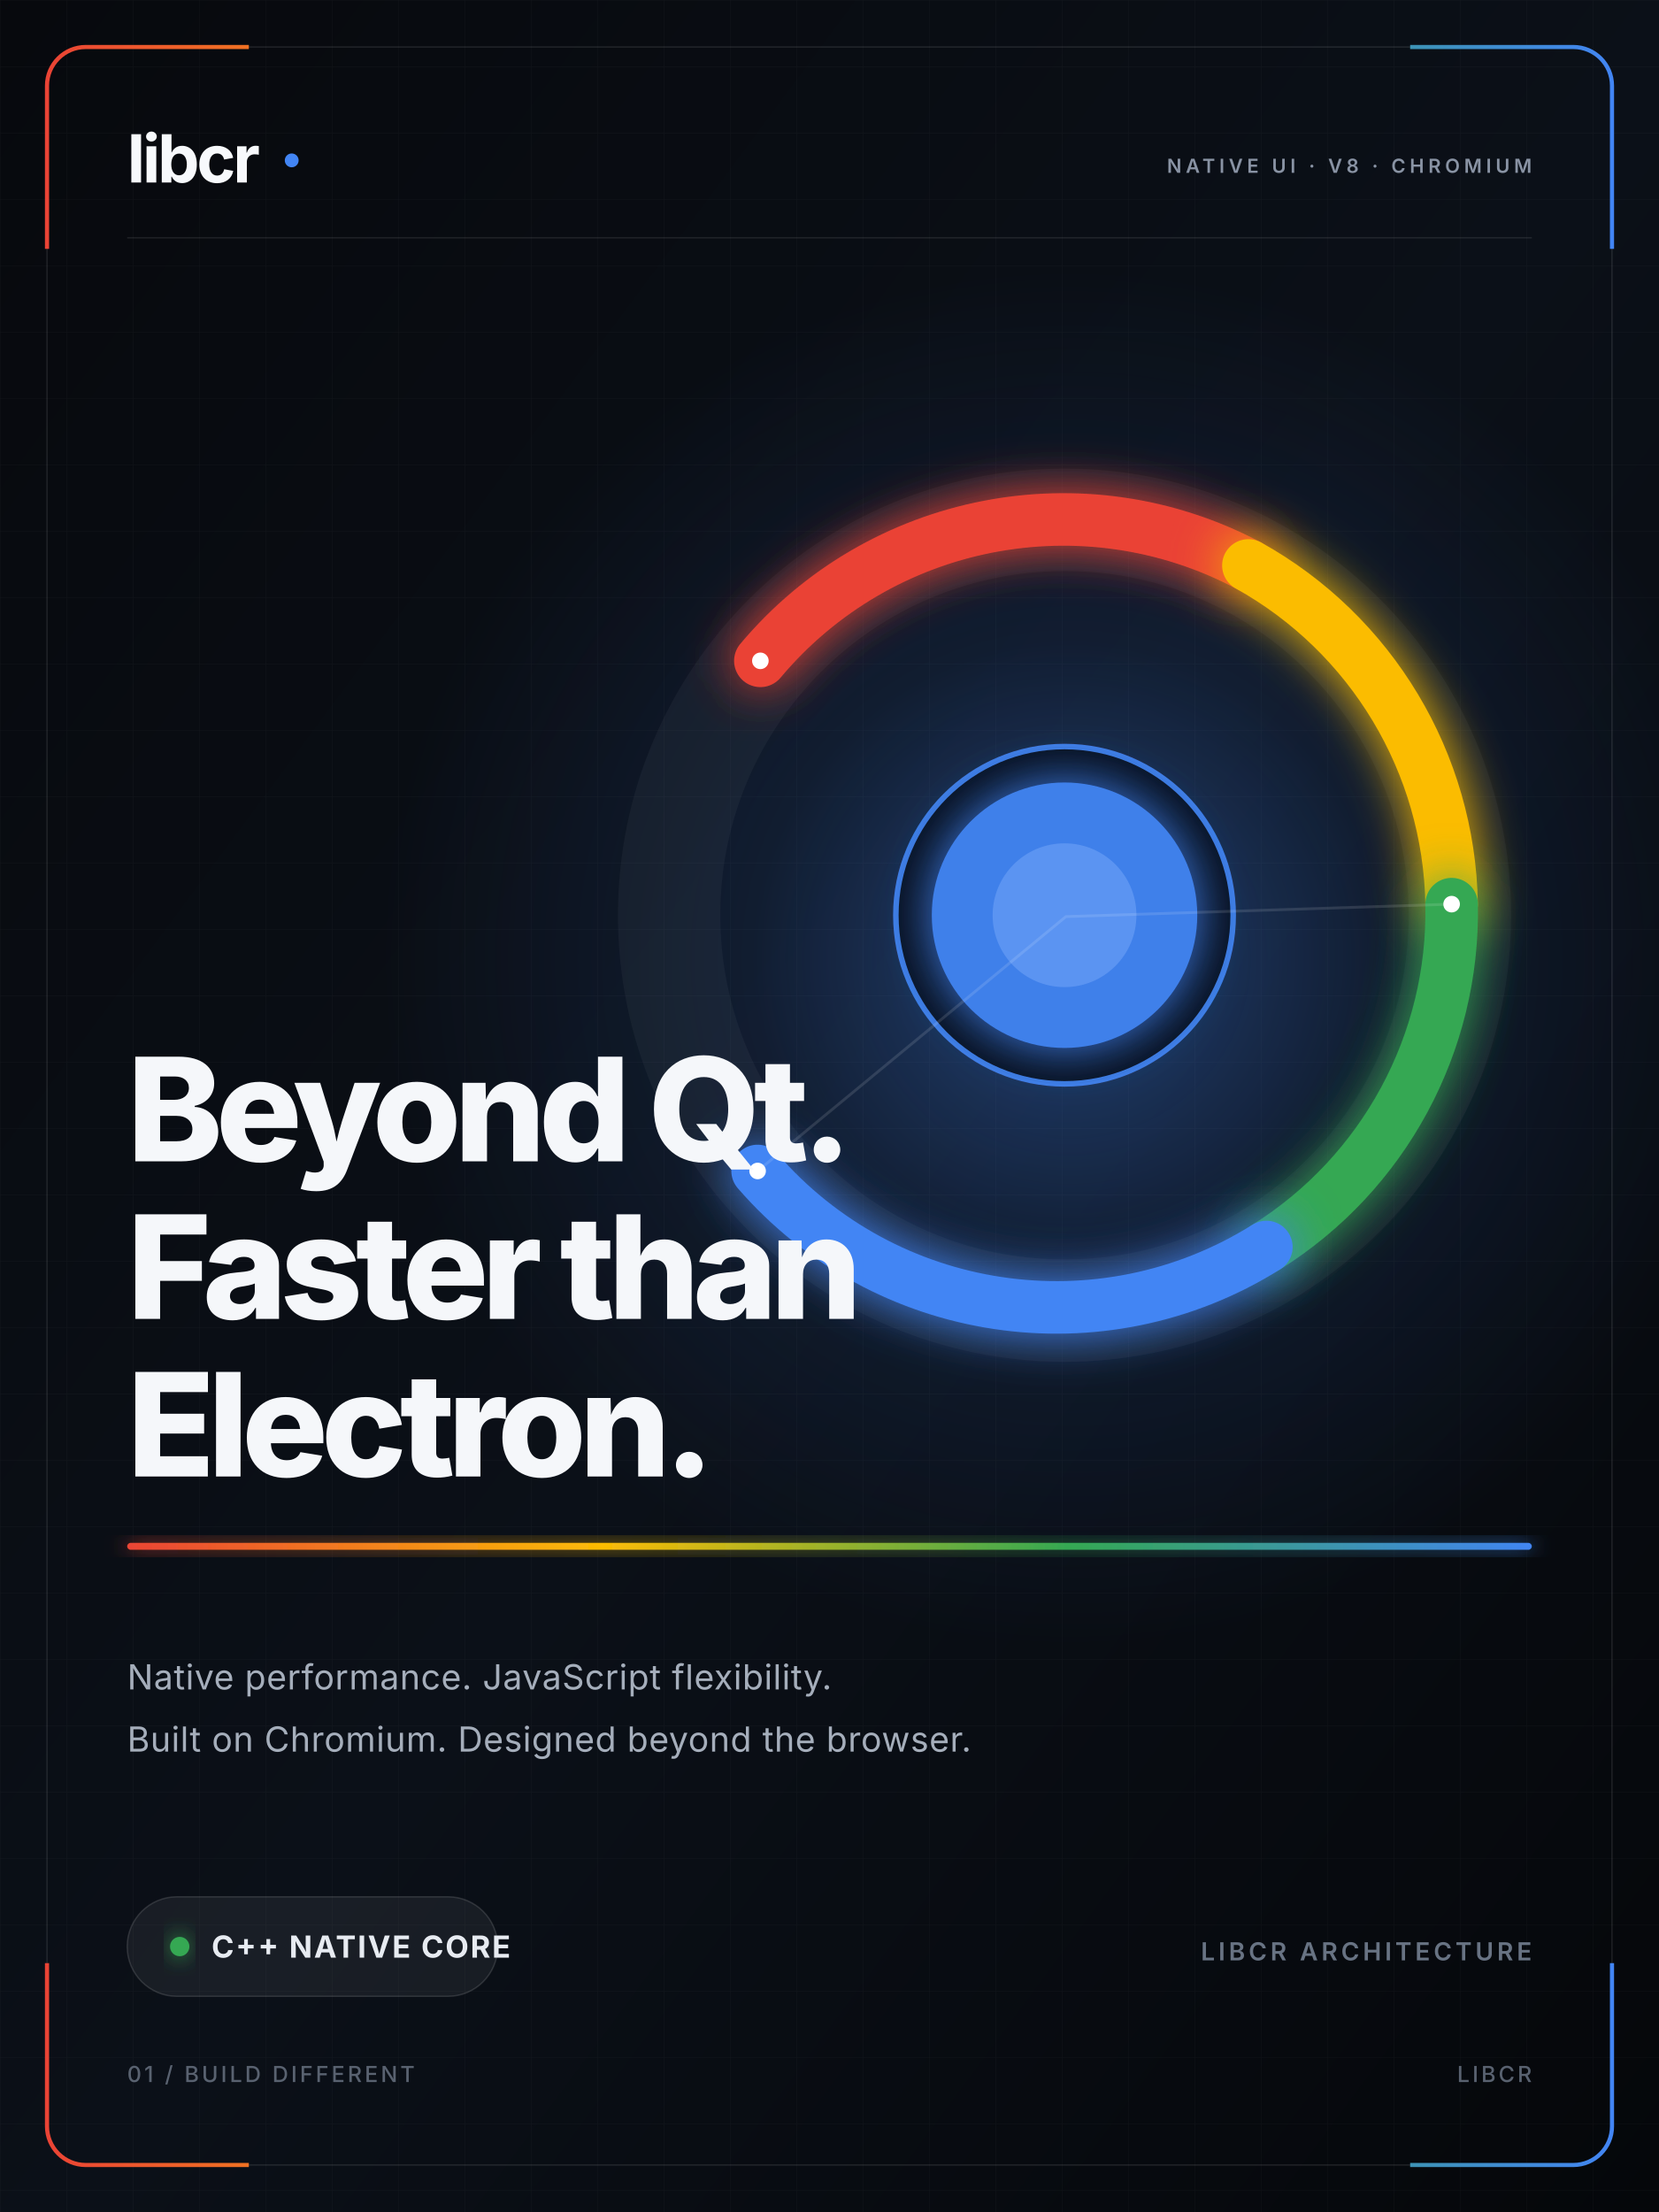
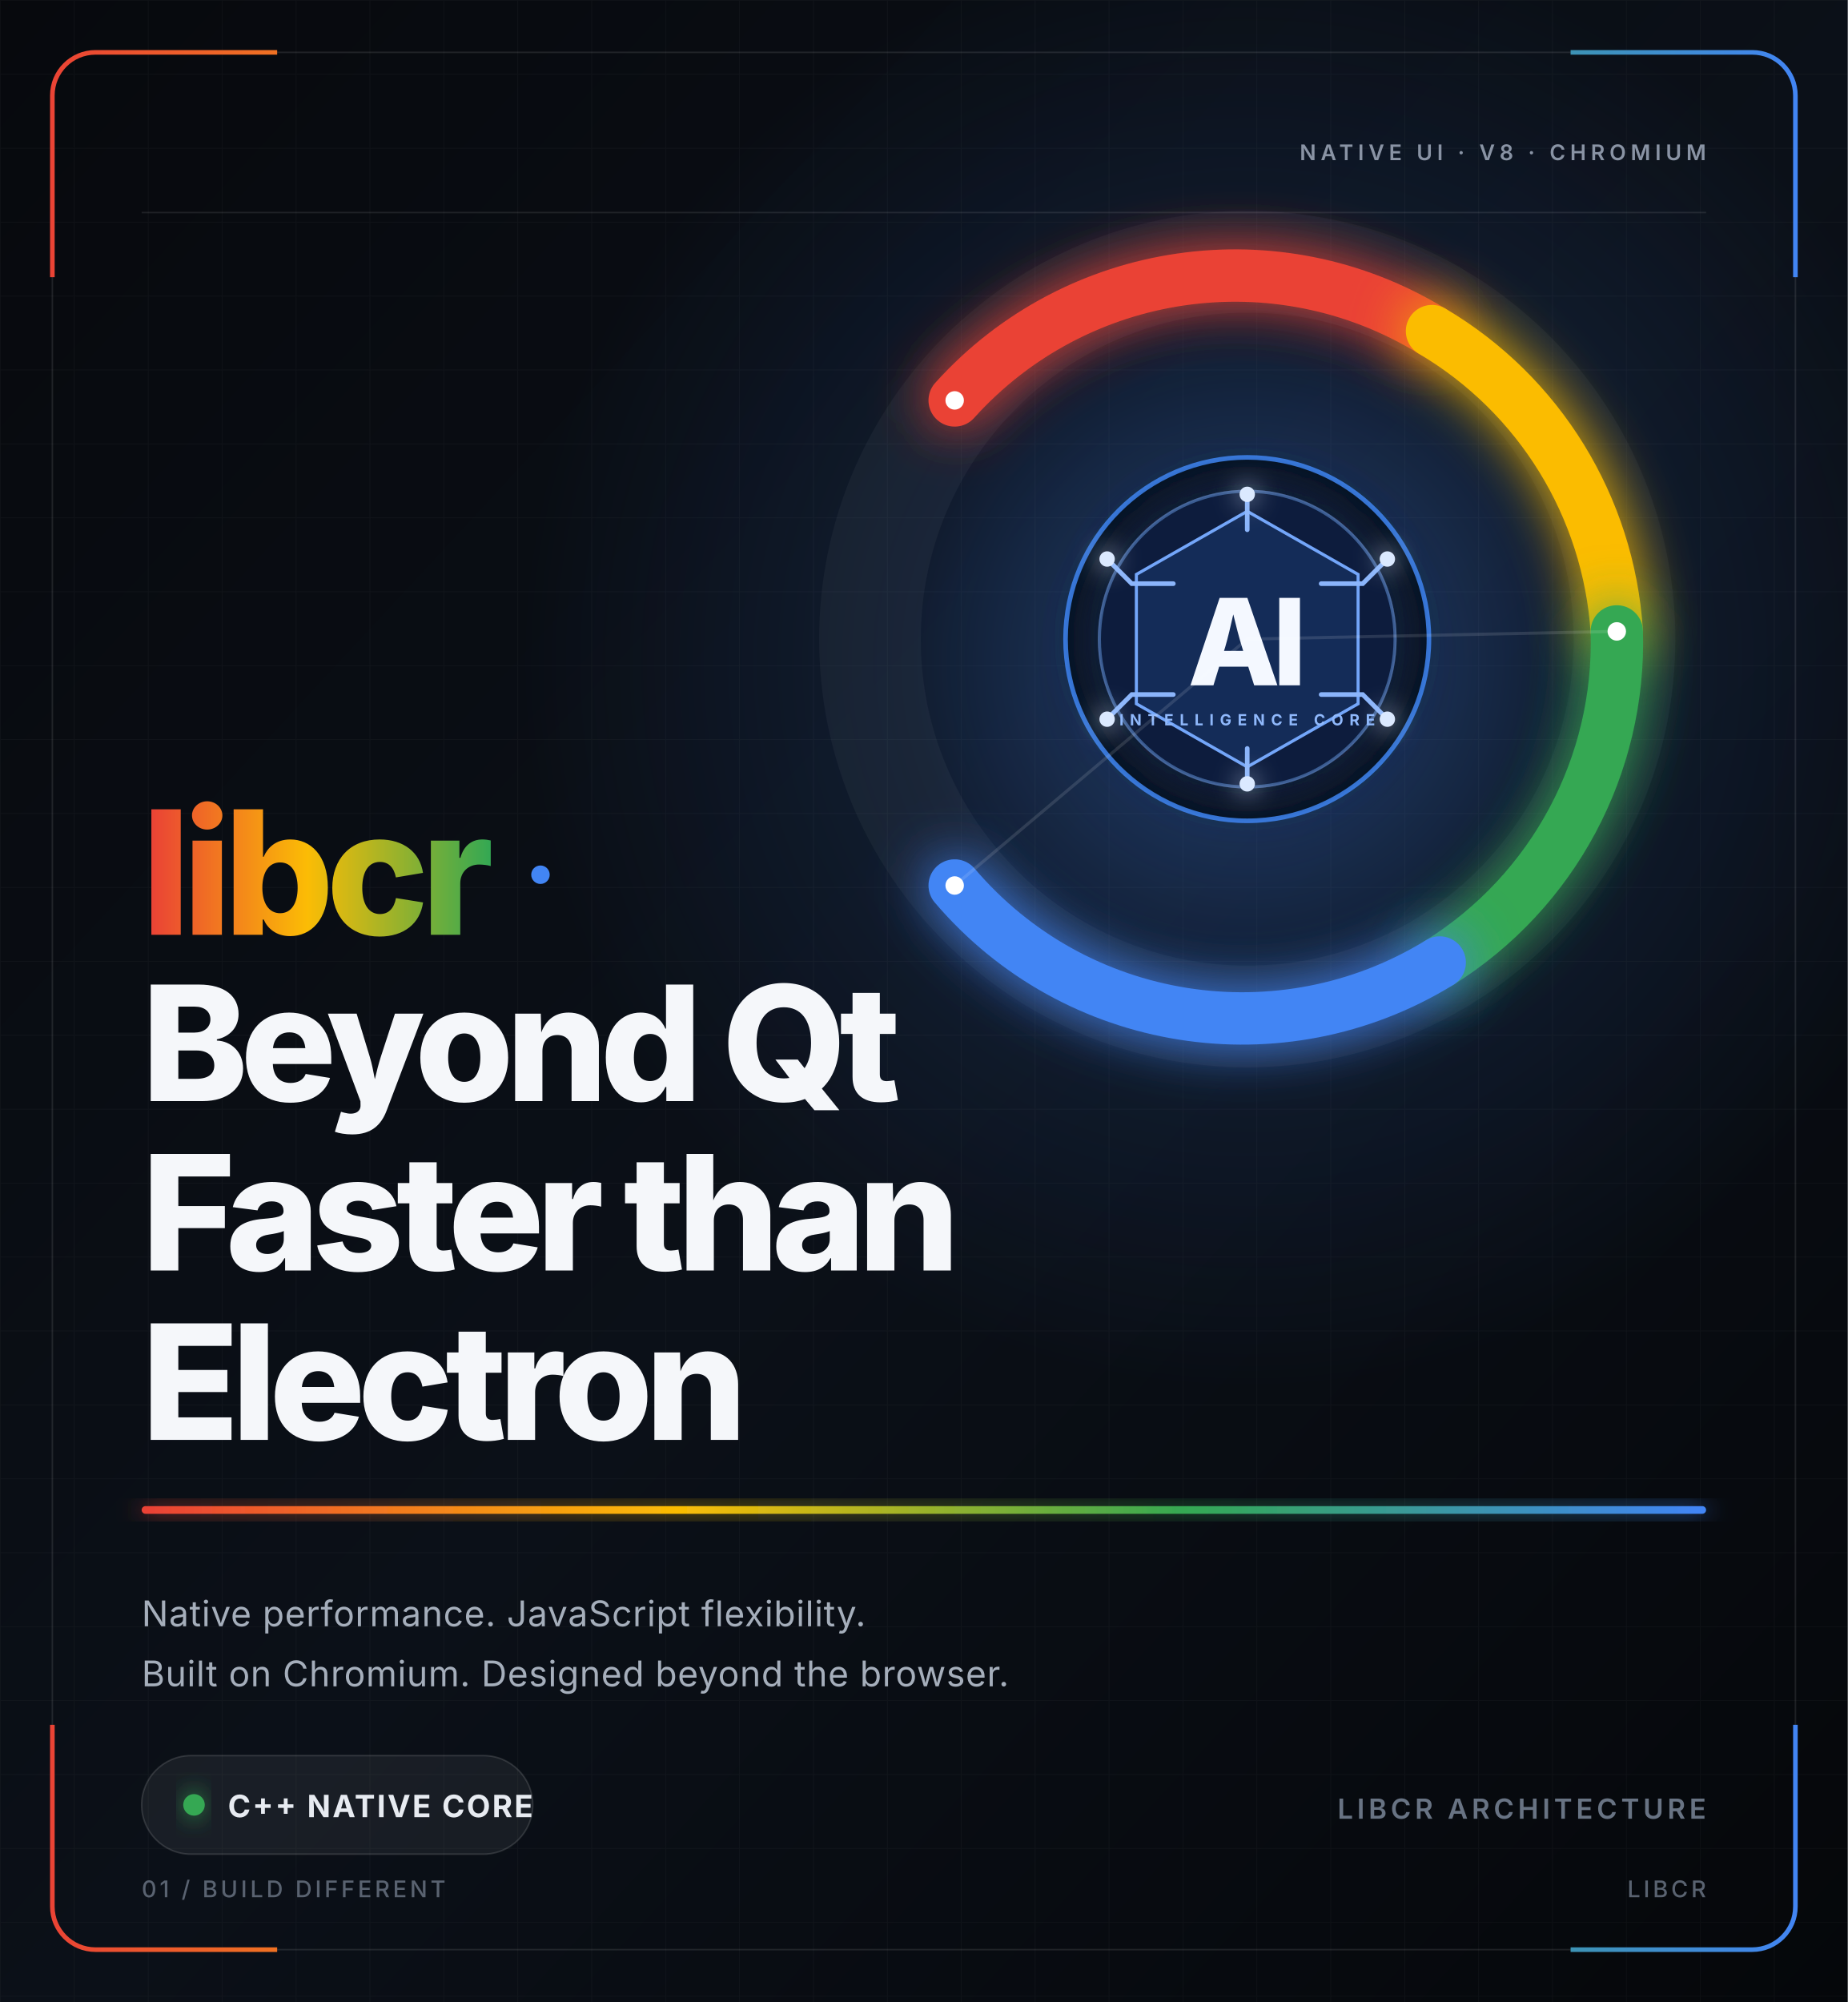
- <svg xmlns="http://www.w3.org/2000/svg" width="1200" height="1600" viewBox="0 0 1200 1600" role="img" aria-labelledby="title desc">
+ <svg xmlns="http://www.w3.org/2000/svg" width="1200" height="1300" viewBox="0 0 1200 1300" role="img" aria-labelledby="title desc">
  <defs>
    <linearGradient id="bg" x1="0" y1="0" x2="1" y2="1">
      <stop offset="0" stop-color="#07090d" />
      <stop offset="0.52" stop-color="#0b1018" />
      <stop offset="1" stop-color="#05070a" />
    </linearGradient>
    <radialGradient id="blueGlow" cx="50%" cy="50%" r="50%">
      <stop offset="0" stop-color="#4285f4" stop-opacity=".42" />
      <stop offset=".46" stop-color="#4285f4" stop-opacity=".12" />
      <stop offset="1" stop-color="#4285f4" stop-opacity="0" />
    </radialGradient>
    <linearGradient id="chromeLine" x1="0" y1="0" x2="1" y2="0">
      <stop offset="0" stop-color="#ea4335" />
      <stop offset=".34" stop-color="#fbbc05" />
      <stop offset=".67" stop-color="#34a853" />
      <stop offset="1" stop-color="#4285f4" />
+     </linearGradient>
+     <linearGradient id="chromeText" x1="0" y1="0" x2="1" y2="0">
+       <stop offset="0" stop-color="#ea4335" />
+       <stop offset=".46" stop-color="#fbbc05" />
+       <stop offset="1" stop-color="#34a853" />
    </linearGradient>
    <linearGradient id="redYellow" x1="0" y1="0" x2="1" y2="1">
      <stop offset="0" stop-color="#ea4335" />
      <stop offset="1" stop-color="#fbbc05" />
    </linearGradient>
    <linearGradient id="yellowGreen" x1="0" y1="0" x2="1" y2="1">
      <stop offset="0" stop-color="#fbbc05" />
      <stop offset="1" stop-color="#34a853" />
    </linearGradient>
    <linearGradient id="greenBlue" x1="0" y1="0" x2="1" y2="1">
      <stop offset="0" stop-color="#34a853" />
      <stop offset="1" stop-color="#4285f4" />
    </linearGradient>
    <filter id="softGlow" x="-80%" y="-80%" width="260%" height="260%">
      <feGaussianBlur stdDeviation="18" result="blur" />
      <feMerge>
        <feMergeNode in="blur" />
        <feMergeNode in="SourceGraphic" />
      </feMerge>
    </filter>
    <filter id="lineGlow" x="-30%" y="-100%" width="160%" height="300%">
      <feGaussianBlur stdDeviation="8" result="blur" />
      <feMerge>
        <feMergeNode in="blur" />
        <feMergeNode in="SourceGraphic" />
      </feMerge>
    </filter>
    <pattern id="grid" width="48" height="48" patternUnits="userSpaceOnUse">
      <path d="M48 0H0V48" fill="none" stroke="#fff" stroke-opacity=".028" stroke-width="1" />
    </pattern>
    <clipPath id="frameClip">
-       <rect x="34" y="34" width="1132" height="1532" rx="28" />
+       <rect x="34" y="34" width="1132" height="1232" rx="28" />
    </clipPath>
  </defs>
-   <rect width="1200" height="1600" fill="url(#bg)" />
-   <rect width="1200" height="1600" fill="url(#grid)" />
-   <ellipse cx="774" cy="693" rx="500" ry="500" fill="url(#blueGlow)" />
-   <rect x="34" y="34" width="1132" height="1532" rx="28" fill="none" stroke="#fff" stroke-opacity=".1" />
-   <path d="M34 180V62a28 28 0 0 1 28-28h118M1020 34h118a28 28 0 0 1 28 28v118M1166 1420v118a28 28 0 0 1-28 28h-118M180 1566H62a28 28 0 0 1-28-28v-118" fill="none" stroke="url(#chromeLine)" stroke-width="3" />
+   <rect width="1200" height="1300" fill="url(#bg)" />
+   <rect width="1200" height="1300" fill="url(#grid)" />
+   <ellipse cx="810" cy="430" rx="470" ry="470" fill="url(#blueGlow)" />
+   <rect x="34" y="34" width="1132" height="1232" rx="28" fill="none" stroke="#fff" stroke-opacity=".1" />
+   <path d="M34 180V62a28 28 0 0 1 28-28h118M1020 34h118a28 28 0 0 1 28 28v118M1166 1120v118a28 28 0 0 1-28 28h-118M180 1266H62a28 28 0 0 1-28-28v-118" fill="none" stroke="url(#chromeLine)" stroke-width="3" />
  <g font-family="Inter, 'Google Sans', 'Segoe UI', Arial, sans-serif">
-     <text x="92" y="132" fill="#f7f9fc" font-size="48" font-weight="700" letter-spacing="-2">libcr</text>
-     <circle cx="211" cy="116" r="5" fill="#4285f4" />
-     <text x="1108" y="125" fill="#8993a4" font-size="14" font-weight="600" text-anchor="end" letter-spacing="3">NATIVE UI · V8 · CHROMIUM</text>
-     <line x1="92" y1="172" x2="1108" y2="172" stroke="#fff" stroke-opacity=".09" />
+     <text x="1108" y="104" fill="#8993a4" font-size="14" font-weight="600" text-anchor="end" letter-spacing="3">NATIVE UI · V8 · CHROMIUM</text>
+     <line x1="92" y1="138" x2="1108" y2="138" stroke="#fff" stroke-opacity=".09" />
  </g>
-   <g clip-path="url(#frameClip)" transform="translate(0 12)">
-     <circle cx="770" cy="650" r="286" fill="none" stroke="#fff" stroke-opacity=".04" stroke-width="74" />
-     <path d="M550 466A286 286 0 0 1 903 397" fill="none" stroke="#ea4335" stroke-width="38" stroke-linecap="round" filter="url(#softGlow)" />
-     <path d="M903 397A286 286 0 0 1 1050 642" fill="none" stroke="#fbbc05" stroke-width="38" stroke-linecap="round" filter="url(#softGlow)" />
-     <path d="M1050 642A286 286 0 0 1 916 890" fill="none" stroke="#34a853" stroke-width="38" stroke-linecap="round" filter="url(#softGlow)" />
-     <path d="M916 890A286 286 0 0 1 548 835" fill="none" stroke="#4285f4" stroke-width="38" stroke-linecap="round" filter="url(#softGlow)" />
-     <circle cx="770" cy="650" r="122" fill="#07101f" stroke="#4285f4" stroke-opacity=".9" stroke-width="4" />
-     <circle cx="770" cy="650" r="96" fill="#4285f4" opacity=".95" filter="url(#softGlow)" />
-     <circle cx="770" cy="650" r="52" fill="#7cacfa" opacity=".46" />
-     <path d="M548 835L771 651L1050 642" fill="none" stroke="#fff" stroke-opacity=".12" stroke-width="2" />
-     <circle cx="550" cy="466" r="6" fill="#fff" />
-     <circle cx="1050" cy="642" r="6" fill="#fff" />
-     <circle cx="548" cy="835" r="6" fill="#fff" />
+   <g clip-path="url(#frameClip)">
+     <circle cx="810" cy="415" r="245" fill="none" stroke="#fff" stroke-opacity=".04" stroke-width="66" />
+     <path d="M620 260A245 245 0 0 1 930 215" fill="none" stroke="#ea4335" stroke-width="34" stroke-linecap="round" filter="url(#softGlow)" />
+     <path d="M930 215A245 245 0 0 1 1050 410" fill="none" stroke="#fbbc05" stroke-width="34" stroke-linecap="round" filter="url(#softGlow)" />
+     <path d="M1050 410A245 245 0 0 1 935 625" fill="none" stroke="#34a853" stroke-width="34" stroke-linecap="round" filter="url(#softGlow)" />
+     <path d="M935 625A245 245 0 0 1 620 575" fill="none" stroke="#4285f4" stroke-width="34" stroke-linecap="round" filter="url(#softGlow)" />
+     <circle cx="810" cy="415" r="118" fill="#07101f" stroke="#4285f4" stroke-opacity=".9" stroke-width="3" />
+     <circle cx="810" cy="415" r="96" fill="#0b1d3d" stroke="#75a7fa" stroke-opacity=".45" stroke-width="2" filter="url(#softGlow)" />
+     <path d="M810 332L882 373V457L810 498L738 457V373Z" fill="#4285f4" fill-opacity=".15" stroke="#73a6fa" stroke-width="2" />
+     <path d="M762 379H735L719 363M858 379H885L901 363M762 451H735L719 467M858 451H885L901 467M810 344V321M810 486V509" fill="none" stroke="#8bb5fb" stroke-width="3" stroke-linecap="round" />
+     <g fill="#dbe9ff" filter="url(#lineGlow)">
+       <circle cx="719" cy="363" r="5" />
+       <circle cx="901" cy="363" r="5" />
+       <circle cx="719" cy="467" r="5" />
+       <circle cx="901" cy="467" r="5" />
+       <circle cx="810" cy="321" r="5" />
+       <circle cx="810" cy="509" r="5" />
+     </g>
+     <text x="810" y="445" fill="#f4f8ff" font-family="Inter, 'Google Sans', 'Segoe UI', Arial, sans-serif" font-size="78" font-weight="780" text-anchor="middle" letter-spacing="-5">AI</text>
+     <text x="810" y="471" fill="#8fb8fb" font-family="Inter, 'Google Sans', 'Segoe UI', Arial, sans-serif" font-size="10" font-weight="700" text-anchor="middle" letter-spacing="4">INTELLIGENCE CORE</text>
+     <path d="M620 575L810 415L1050 410" fill="none" stroke="#fff" stroke-opacity=".12" stroke-width="2" />
+     <circle cx="620" cy="260" r="6" fill="#fff" />
+     <circle cx="1050" cy="410" r="6" fill="#fff" />
+     <circle cx="620" cy="575" r="6" fill="#fff" />
  </g>
  <g font-family="Inter, 'Google Sans', 'Segoe UI', Arial, sans-serif">
-     <text x="92" y="840" fill="#f5f7fa" font-size="104" font-weight="760" letter-spacing="-5">Beyond Qt.</text>
-     <text x="92" y="954" fill="#f5f7fa" font-size="104" font-weight="760" letter-spacing="-5">Faster than</text>
-     <text x="92" y="1068" fill="#f5f7fa" font-size="104" font-weight="760" letter-spacing="-5">Electron.</text>
-     <rect x="92" y="1116" width="1016" height="5" rx="2.5" fill="url(#chromeLine)" filter="url(#lineGlow)" />
+     <text x="92" y="607" fill="url(#chromeText)" font-size="112" font-weight="760" letter-spacing="-5">libcr</text>
+     <circle cx="351" cy="568" r="6" fill="#4285f4" />
+     <text x="92" y="715" fill="#f5f7fa" font-size="104" font-weight="760" letter-spacing="-5">Beyond Qt</text>
+     <text x="92" y="825" fill="#f5f7fa" font-size="104" font-weight="760" letter-spacing="-5">Faster than</text>
+     <text x="92" y="935" fill="#f5f7fa" font-size="104" font-weight="760" letter-spacing="-5">Electron</text>
+     <rect x="92" y="978" width="1016" height="5" rx="2.5" fill="url(#chromeLine)" filter="url(#lineGlow)" />
  </g>
  <g font-family="Inter, 'Google Sans', 'Segoe UI', Arial, sans-serif">
-     <text x="92" y="1222" fill="#a5aebb" font-size="25" font-weight="430" letter-spacing=".4">Native performance. JavaScript flexibility.</text>
-     <text x="92" y="1267" fill="#a5aebb" font-size="25" font-weight="430" letter-spacing=".4">Built on Chromium. Designed beyond the browser.</text>
-     <g transform="translate(92 1372)">
-       <rect width="268" height="72" rx="36" fill="#fff" fill-opacity=".06" stroke="#fff" stroke-opacity=".13" />
-       <circle cx="38" cy="36" r="7" fill="#34a853" filter="url(#lineGlow)" />
-       <text x="61" y="44" fill="#e7ebf1" font-size="22" font-weight="650" letter-spacing="1.2">C++ NATIVE CORE</text>
+     <text x="92" y="1056" fill="#a5aebb" font-size="23" font-weight="430" letter-spacing=".4">Native performance. JavaScript flexibility.</text>
+     <text x="92" y="1095" fill="#a5aebb" font-size="23" font-weight="430" letter-spacing=".4">Built on Chromium. Designed beyond the browser.</text>
+     <g transform="translate(92 1140)">
+       <rect width="254" height="64" rx="32" fill="#fff" fill-opacity=".06" stroke="#fff" stroke-opacity=".13" />
+       <circle cx="34" cy="32" r="7" fill="#34a853" filter="url(#lineGlow)" />
+       <text x="56" y="40" fill="#e7ebf1" font-size="20" font-weight="650" letter-spacing="1.2">C++ NATIVE CORE</text>
    </g>
-     <text x="1108" y="1418" fill="#687383" font-size="18" font-weight="600" text-anchor="end" letter-spacing="2.5">LIBCR ARCHITECTURE</text>
-     <text x="92" y="1506" fill="#596270" font-size="16" font-weight="500" letter-spacing="2">01 / BUILD DIFFERENT</text>
-     <text x="1108" y="1506" fill="#596270" font-size="16" font-weight="500" text-anchor="end" letter-spacing="2">LIBCR</text>
+     <text x="1108" y="1181" fill="#687383" font-size="18" font-weight="600" text-anchor="end" letter-spacing="2.5">LIBCR ARCHITECTURE</text>
+     <text x="92" y="1232" fill="#596270" font-size="15" font-weight="500" letter-spacing="2">01 / BUILD DIFFERENT</text>
+     <text x="1108" y="1232" fill="#596270" font-size="15" font-weight="500" text-anchor="end" letter-spacing="2">LIBCR</text>
  </g>
</svg>
